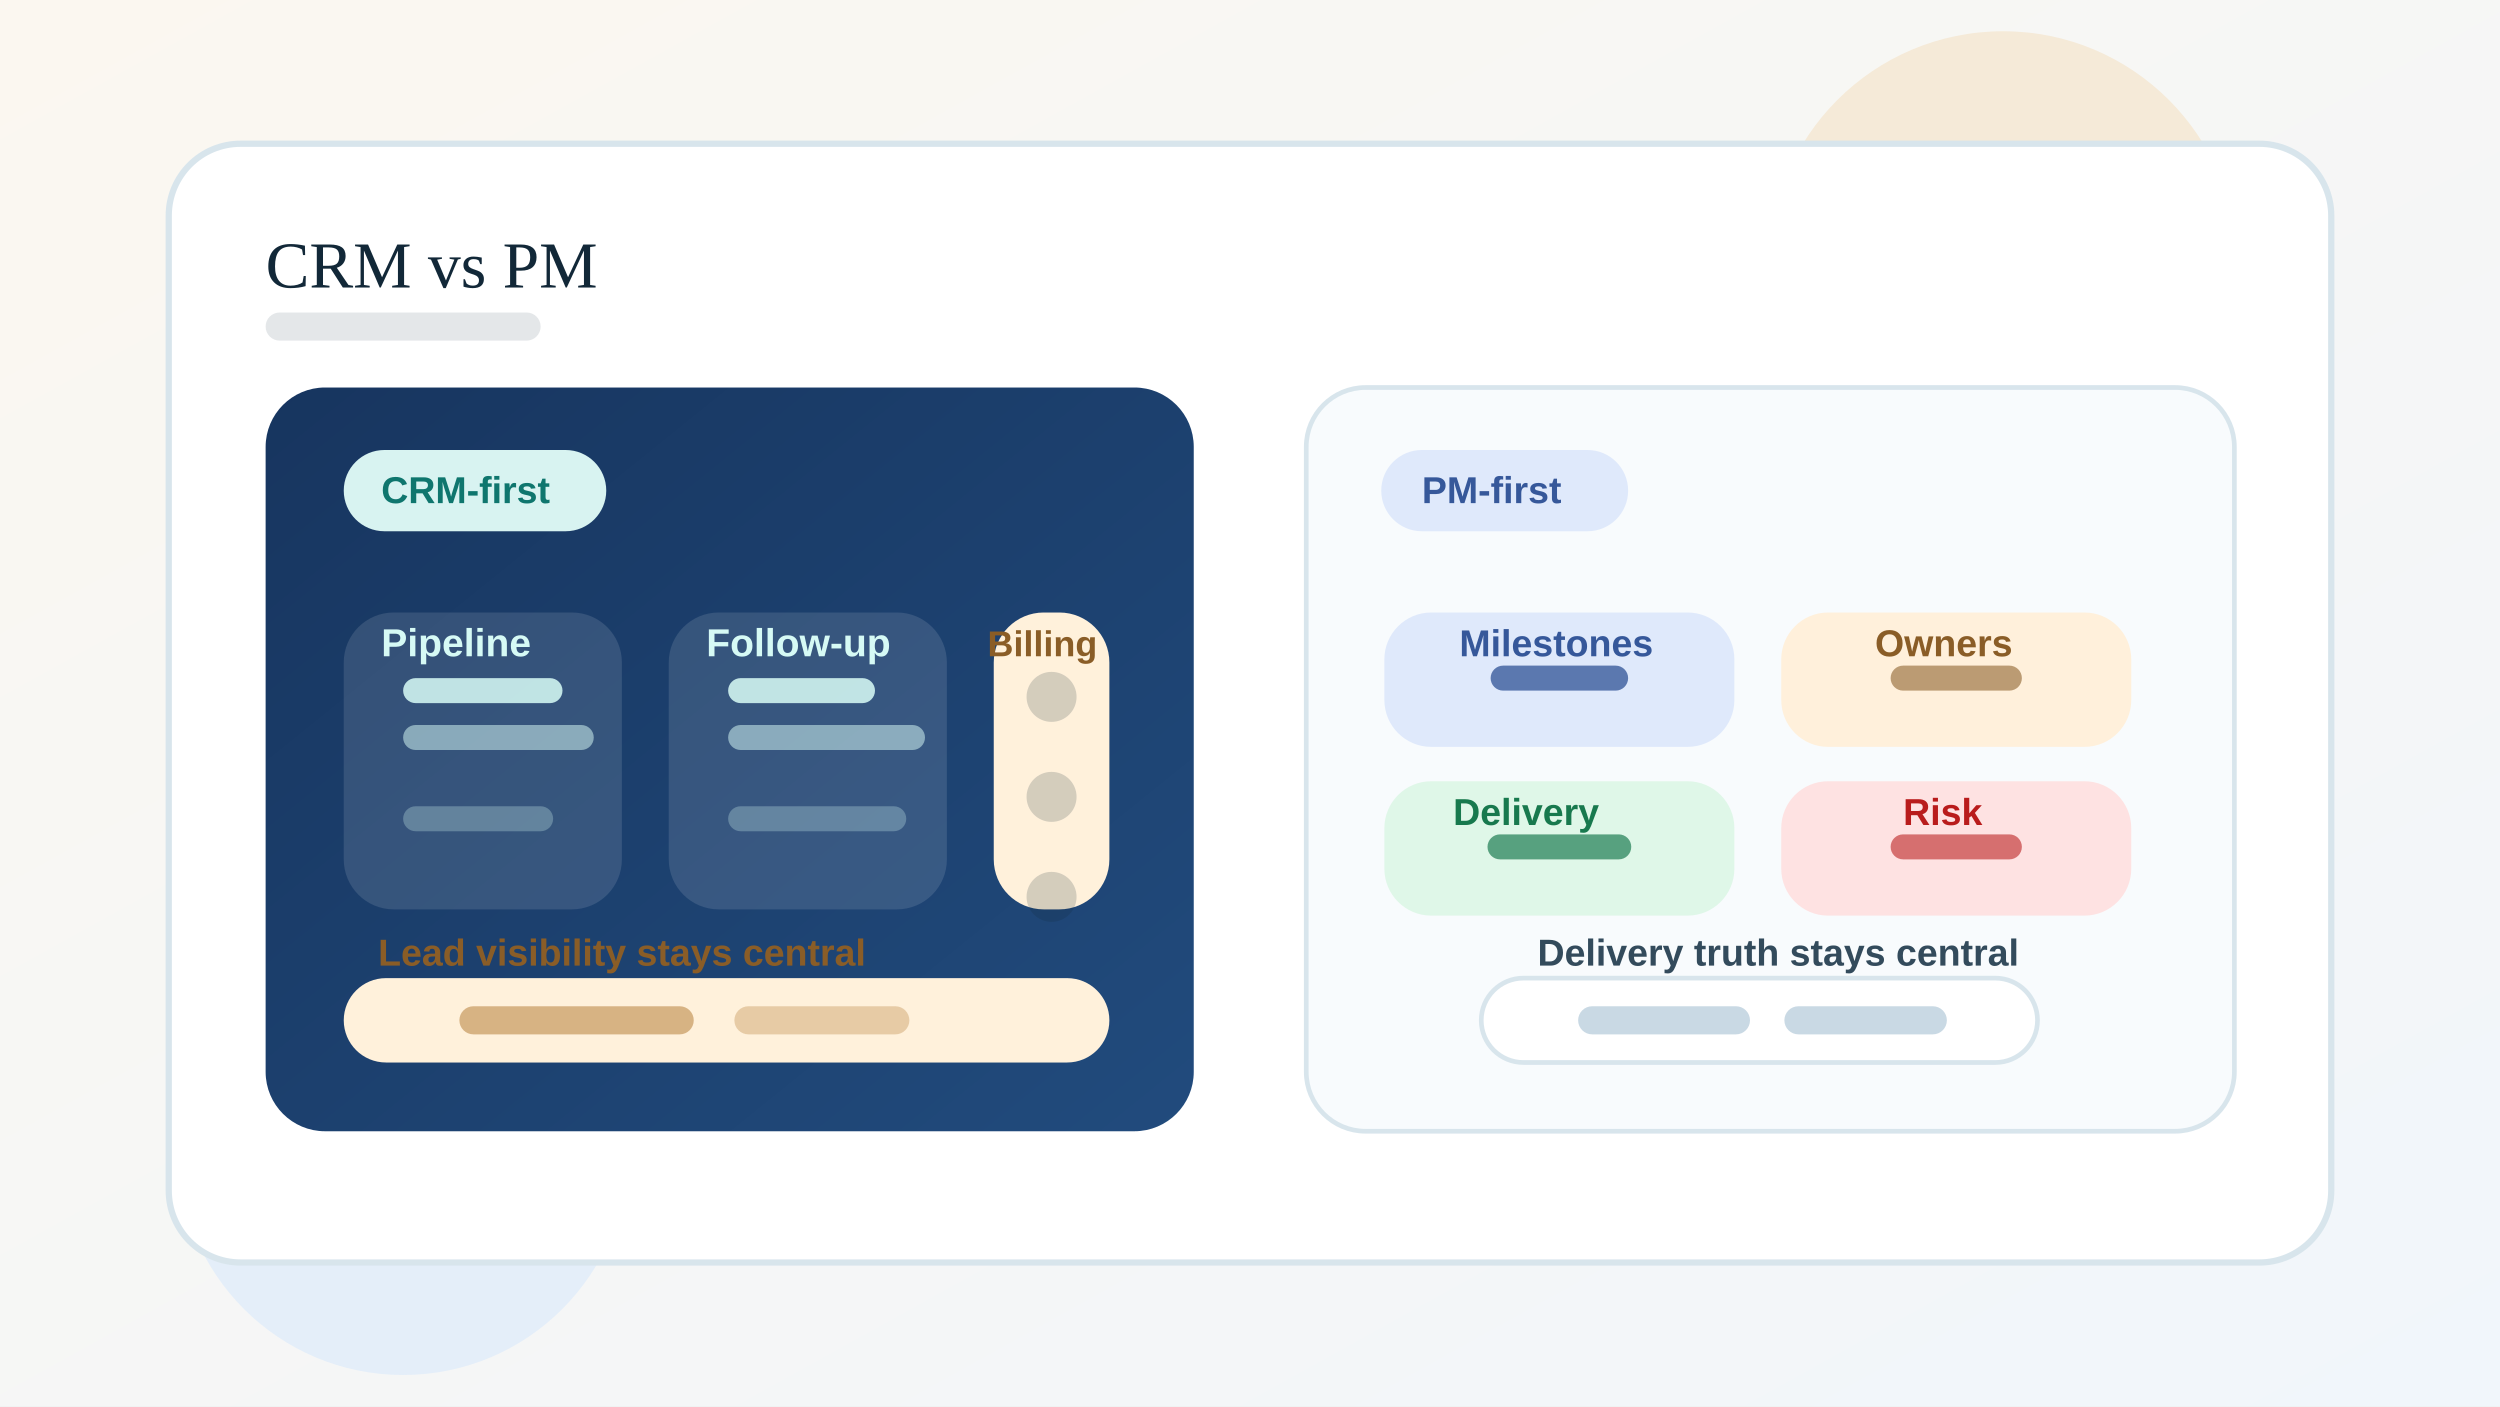
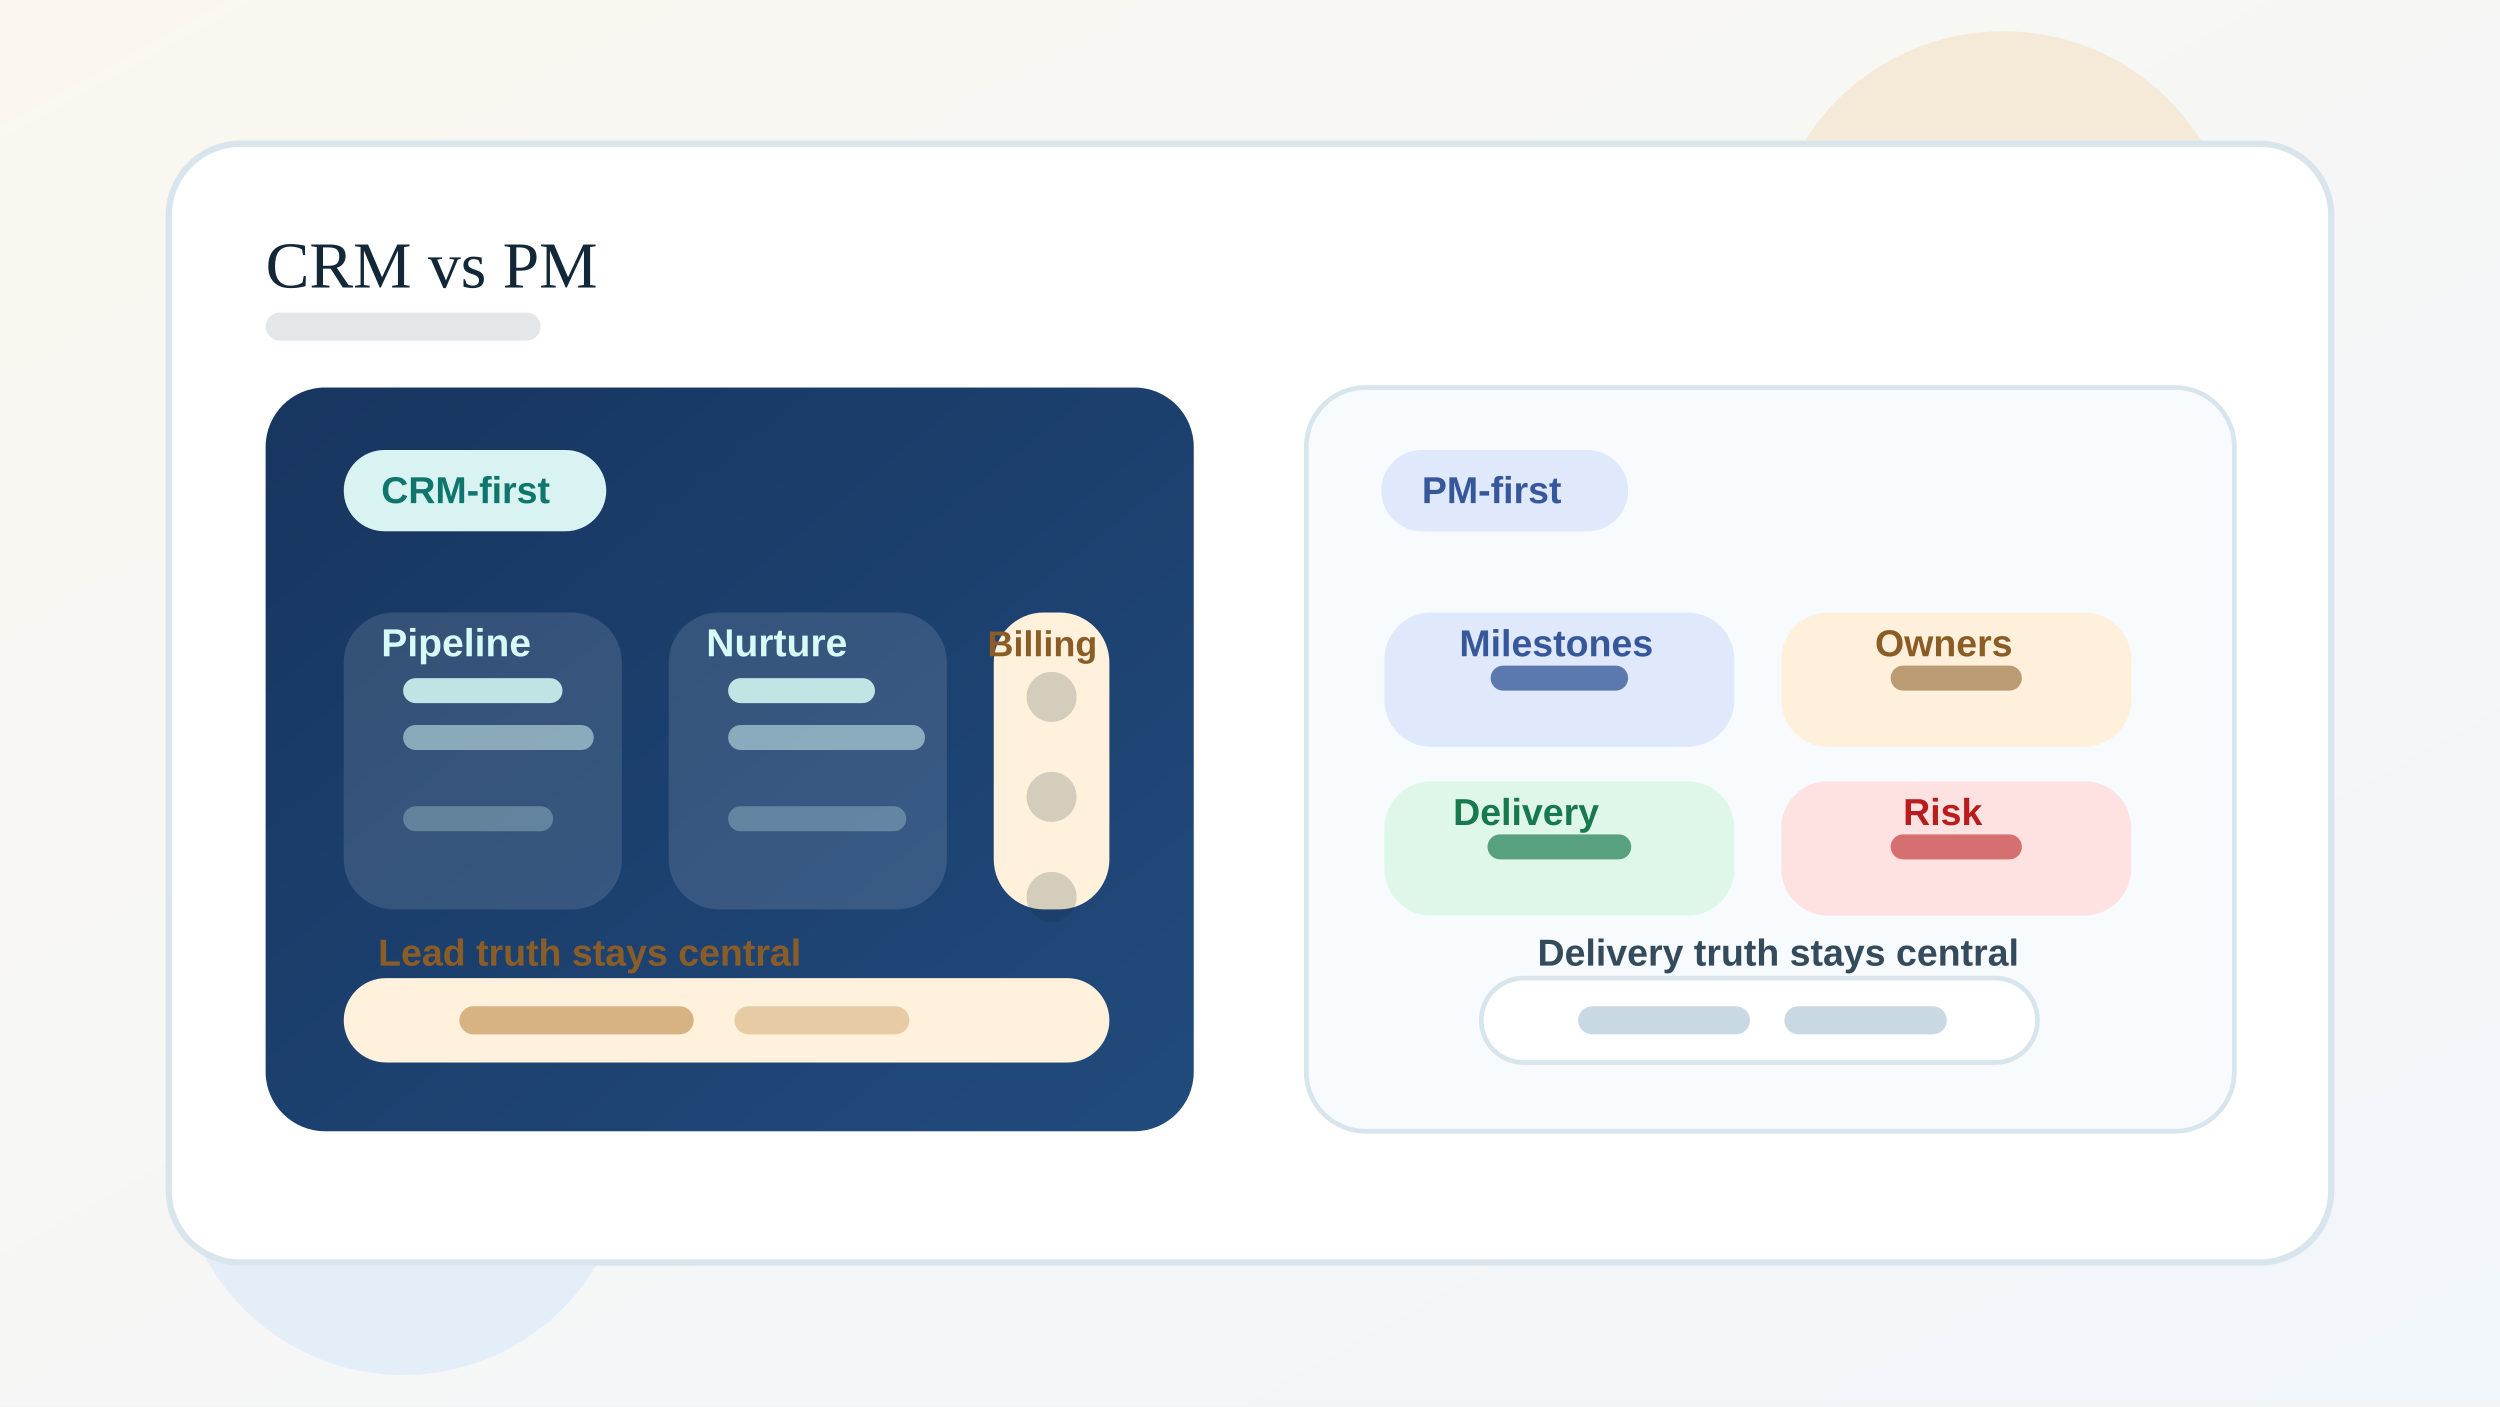
<svg xmlns="http://www.w3.org/2000/svg" viewBox="0 0 1600 900" role="img" aria-labelledby="title desc">
  <defs>
    <linearGradient id="compare-bg" x1="0%" y1="0%" x2="100%" y2="100%">
      <stop offset="0%" stop-color="#fbf7f0" />
      <stop offset="100%" stop-color="#f1f6fb" />
    </linearGradient>
    <linearGradient id="crm-panel" x1="0%" y1="0%" x2="100%" y2="100%">
      <stop offset="0%" stop-color="#17355f" />
      <stop offset="100%" stop-color="#214b7d" />
    </linearGradient>
  </defs>
  <rect width="1600" height="900" fill="url(#compare-bg)" />
  <circle cx="1282" cy="170" r="150" fill="#f5ead8" />
  <circle cx="258" cy="736" r="144" fill="#e4eef9" />
  <rect x="108" y="92" width="1384" height="716" rx="46" fill="#ffffff" stroke="#d8e5ec" stroke-width="4" />
  <text x="170" y="184" font-family="Georgia, 'Times New Roman', serif" font-size="42" fill="#122838">CRM vs PM</text>
  <rect x="170" y="200" width="176" height="18" rx="9" fill="#173042" opacity=".12" />
  <rect x="170" y="248" width="594" height="476" rx="38" fill="url(#crm-panel)" />
  <rect x="836" y="248" width="594" height="476" rx="38" fill="#f8fbfd" stroke="#d8e5ec" stroke-width="3" />
  <rect x="220" y="288" width="168" height="52" rx="26" fill="#d8f3f1" />
  <text x="244" y="322" font-family="Arial, sans-serif" font-size="24" font-weight="700" fill="#0f766e">CRM-first</text>
  <rect x="884" y="288" width="158" height="52" rx="26" fill="#dfe9fb" />
  <text x="910" y="322" font-family="Arial, sans-serif" font-size="24" font-weight="700" fill="#36589a">PM-first</text>
  <rect x="220" y="392" width="178" height="190" rx="32" fill="#ffffff" opacity=".12" />
  <rect x="428" y="392" width="178" height="190" rx="32" fill="#ffffff" opacity=".12" />
  <rect x="636" y="392" width="74" height="190" rx="32" fill="#fff1db" />
  <text x="244" y="420" font-family="Arial, sans-serif" font-size="25" font-weight="700" fill="#d6faf5">Pipeline</text>
-   <text x="452" y="420" font-family="Arial, sans-serif" font-size="25" font-weight="700" fill="#d6faf5">Follow-up</text>
+   <text x="452" y="420" font-family="Arial, sans-serif" font-size="25" font-weight="700" fill="#d6faf5">Nurture</text>
  <text x="632" y="420" font-family="Arial, sans-serif" font-size="23" font-weight="700" fill="#8a5d27">Billing</text>
  <rect x="258" y="434" width="102" height="16" rx="8" fill="#d6faf5" opacity=".86" />
  <rect x="258" y="464" width="122" height="16" rx="8" fill="#d6faf5" opacity=".52" />
  <rect x="258" y="516" width="96" height="16" rx="8" fill="#d6faf5" opacity=".28" />
  <rect x="466" y="434" width="94" height="16" rx="8" fill="#d6faf5" opacity=".86" />
  <rect x="466" y="464" width="126" height="16" rx="8" fill="#d6faf5" opacity=".52" />
  <rect x="466" y="516" width="114" height="16" rx="8" fill="#d6faf5" opacity=".28" />
  <circle cx="673" cy="446" r="16" fill="#102633" opacity=".18" />
  <circle cx="673" cy="510" r="16" fill="#102633" opacity=".18" />
  <circle cx="673" cy="574" r="16" fill="#102633" opacity=".18" />
  <rect x="220" y="626" width="490" height="54" rx="27" fill="#fff1db" />
-   <text x="242" y="618" font-family="Arial, sans-serif" font-size="24" font-weight="700" fill="#8a5d27">Lead visibility stays central</text>
+   <text x="242" y="618" font-family="Arial, sans-serif" font-size="24" font-weight="700" fill="#8a5d27">Lead truth stays central</text>
  <rect x="294" y="644" width="150" height="18" rx="9" fill="#b8823f" opacity=".56" />
  <rect x="470" y="644" width="112" height="18" rx="9" fill="#b8823f" opacity=".34" />
  <rect x="886" y="392" width="224" height="86" rx="30" fill="#dfe9fb" />
  <rect x="886" y="500" width="224" height="86" rx="30" fill="#dff7e8" />
  <rect x="1140" y="392" width="224" height="86" rx="30" fill="#fff0db" />
  <rect x="1140" y="500" width="224" height="86" rx="30" fill="#fee2e2" />
  <text x="934" y="420" font-family="Arial, sans-serif" font-size="24" font-weight="700" fill="#36589a">Milestones</text>
  <text x="930" y="528" font-family="Arial, sans-serif" font-size="24" font-weight="700" fill="#18794e">Delivery</text>
  <text x="1200" y="420" font-family="Arial, sans-serif" font-size="24" font-weight="700" fill="#8a5d27">Owners</text>
  <text x="1218" y="528" font-family="Arial, sans-serif" font-size="24" font-weight="700" fill="#b91c1c">Risk</text>
  <rect x="954" y="426" width="88" height="16" rx="8" fill="#36589a" opacity=".78" />
  <rect x="952" y="534" width="92" height="16" rx="8" fill="#18794e" opacity=".68" />
  <rect x="1210" y="426" width="84" height="16" rx="8" fill="#8a5d27" opacity=".58" />
  <rect x="1210" y="534" width="84" height="16" rx="8" fill="#b91c1c" opacity=".58" />
  <rect x="948" y="626" width="356" height="54" rx="27" fill="#ffffff" stroke="#d8e5ec" stroke-width="3" />
  <text x="984" y="618" font-family="Arial, sans-serif" font-size="24" font-weight="700" fill="#334b5c">Delivery truth stays central</text>
  <rect x="1010" y="644" width="110" height="18" rx="9" fill="#c9d9e4" />
  <rect x="1142" y="644" width="104" height="18" rx="9" fill="#c9d9e4" />
</svg>
